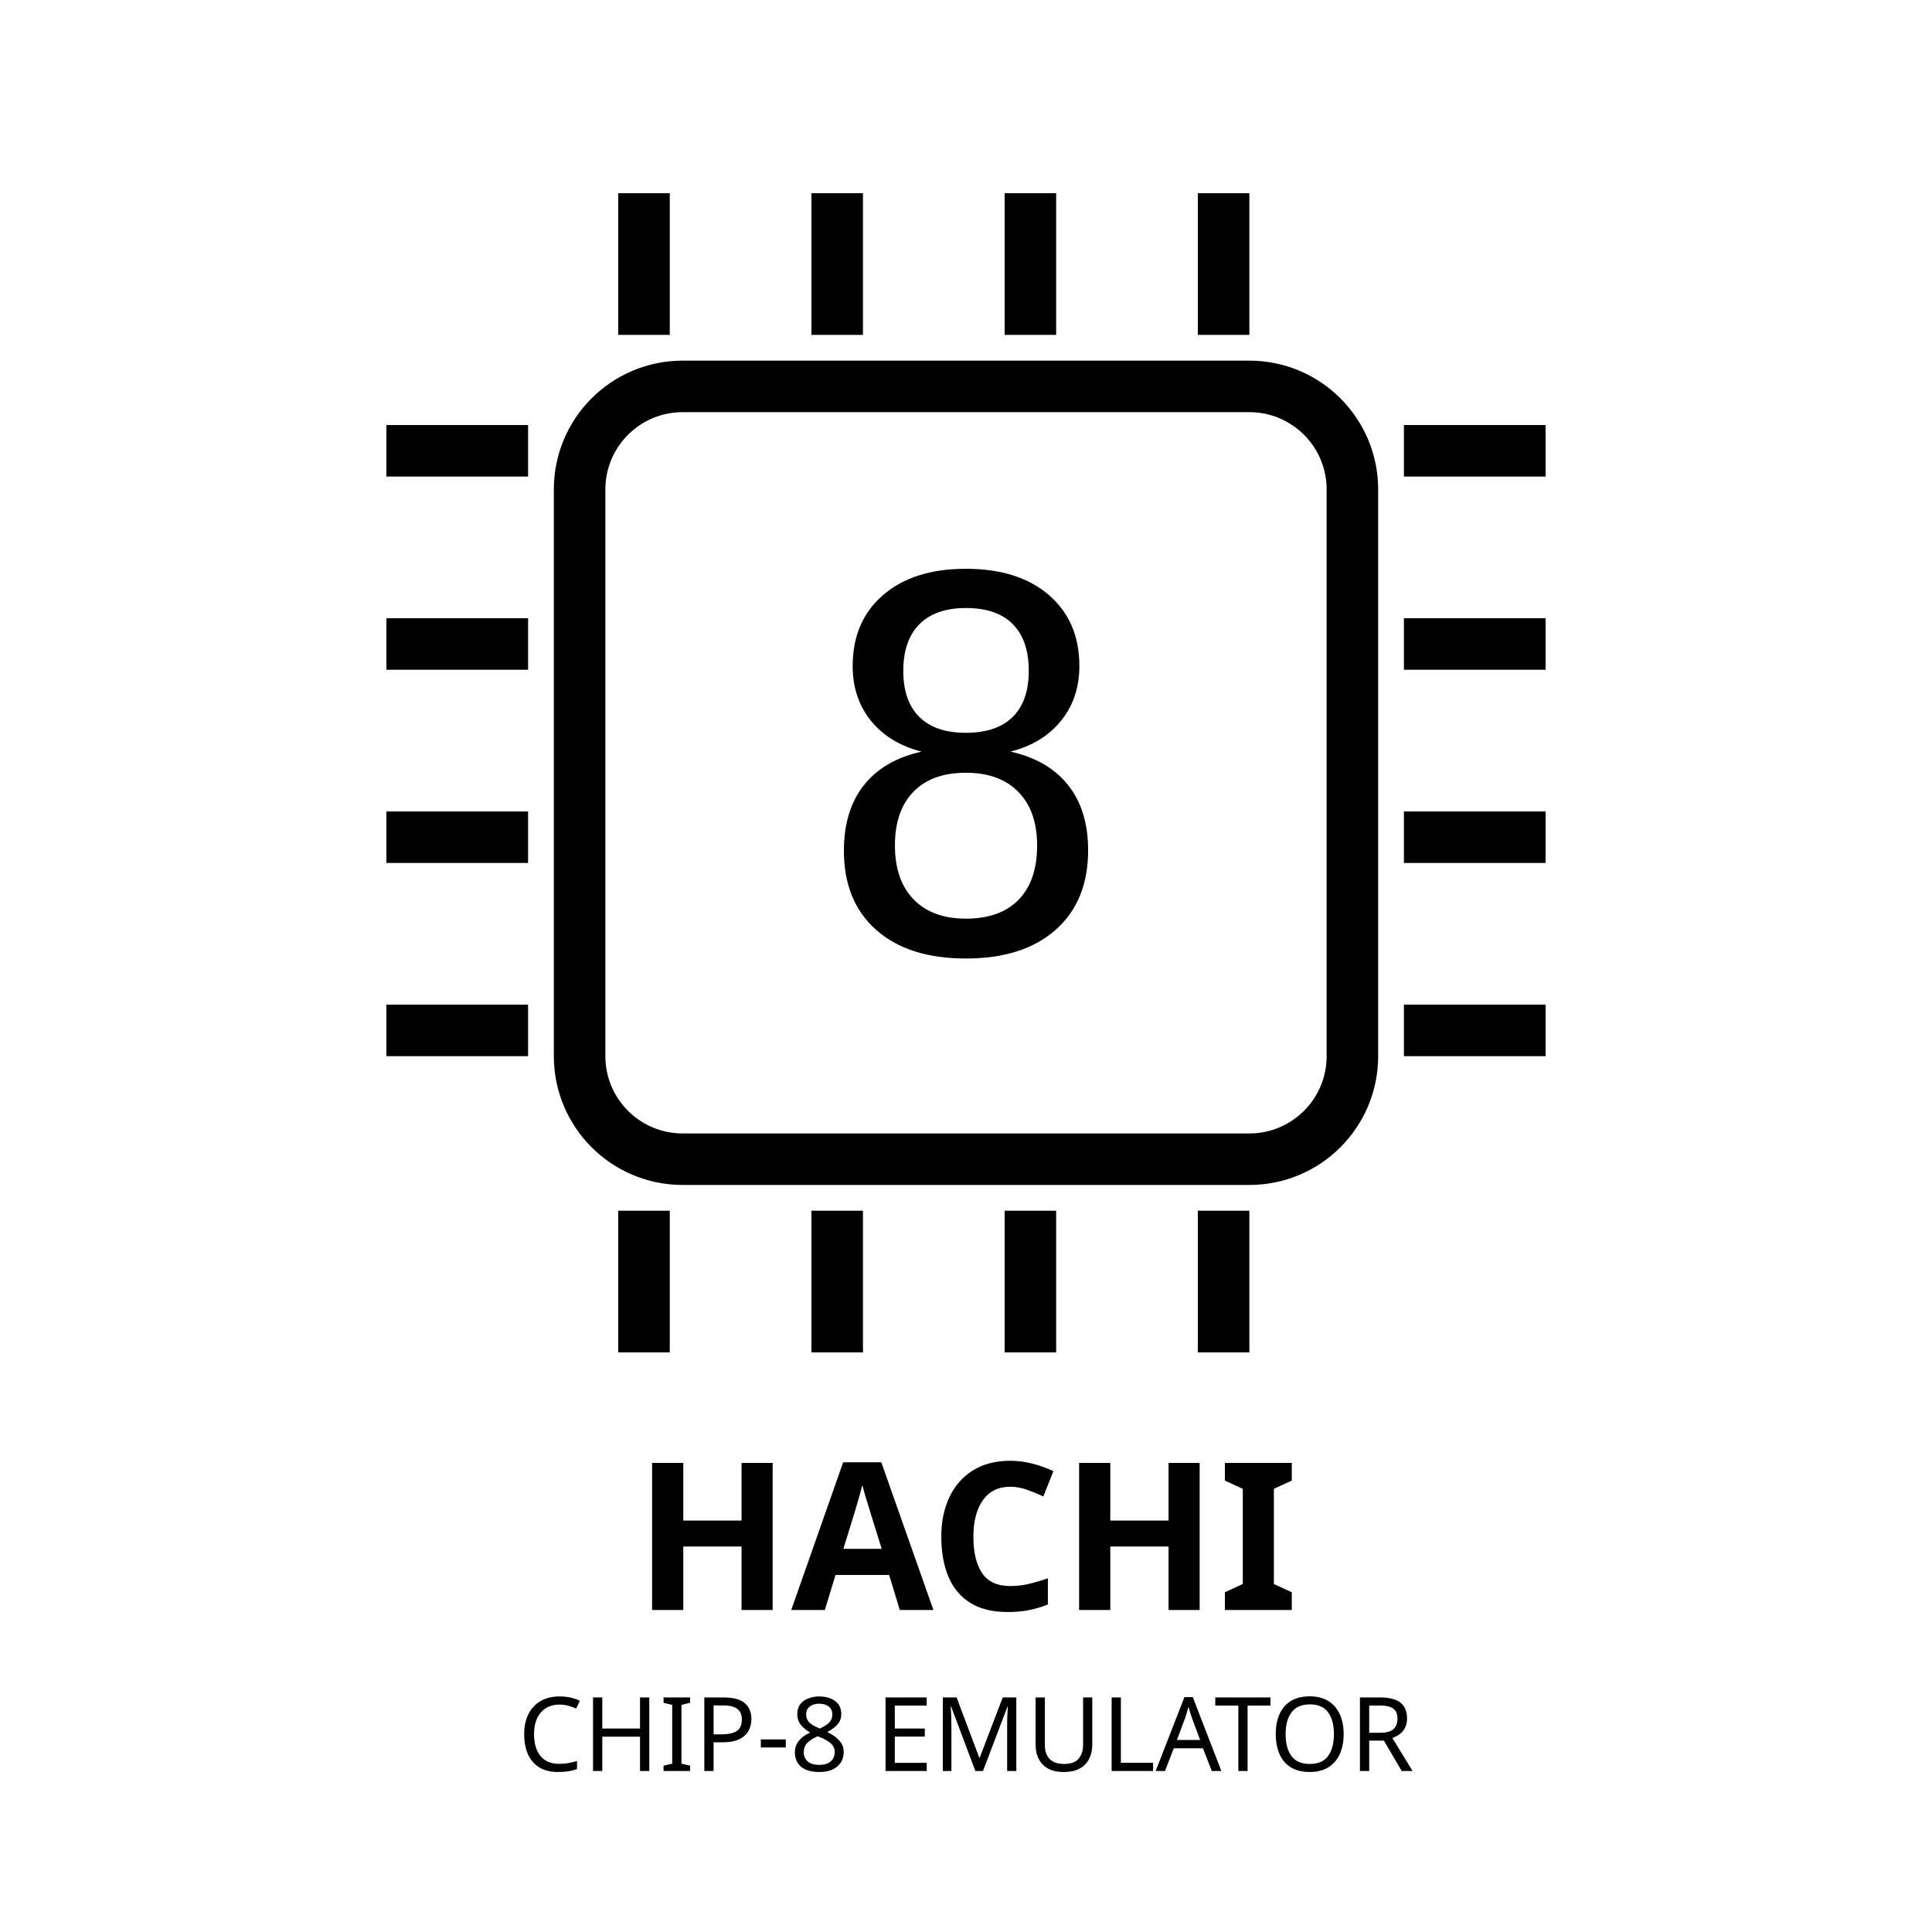
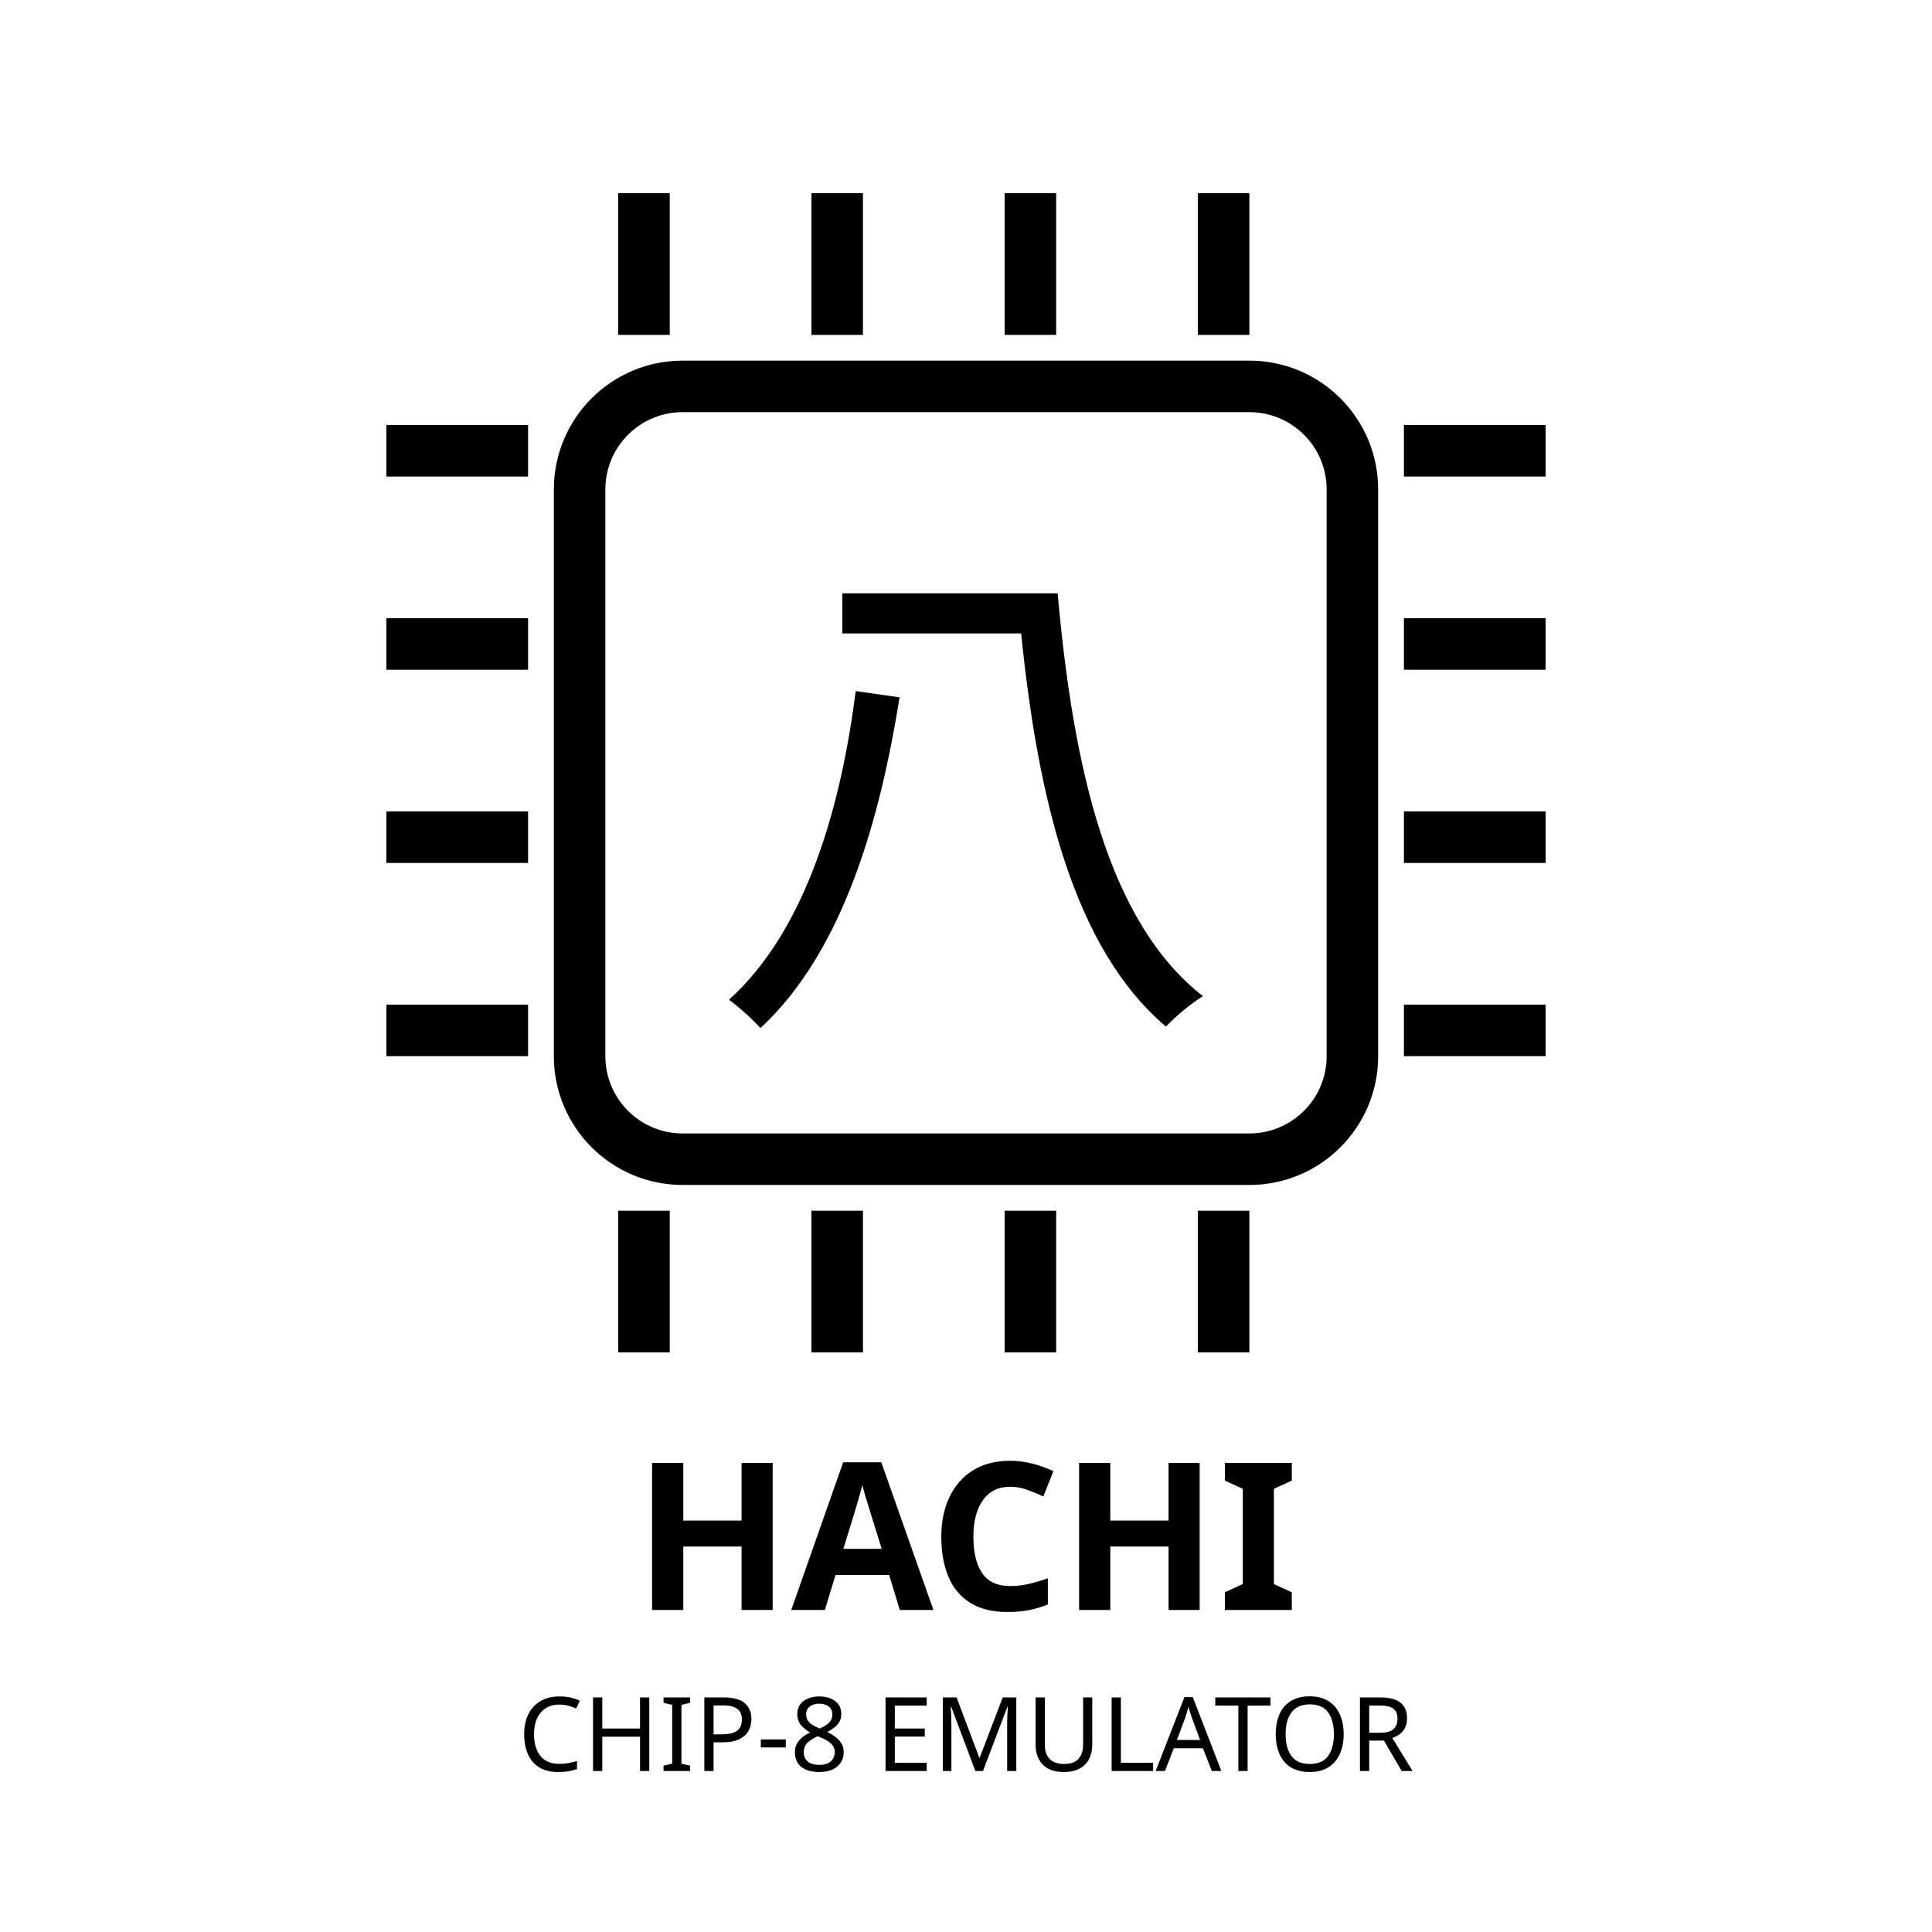
<svg xmlns="http://www.w3.org/2000/svg" width="300" height="300" viewBox="0 0 300 300" fill="none">
  <rect x="90" y="60" width="120" height="120" rx="16" stroke="black" stroke-width="8" />
  <g stroke="black" stroke-width="8">
    <line x1="82" y1="70" x2="60" y2="70" />
    <line x1="82" y1="100" x2="60" y2="100" />
    <line x1="82" y1="130" x2="60" y2="130" />
    <line x1="82" y1="160" x2="60" y2="160" />
    <line x1="218" y1="70" x2="240" y2="70" />
    <line x1="218" y1="100" x2="240" y2="100" />
    <line x1="218" y1="130" x2="240" y2="130" />
    <line x1="218" y1="160" x2="240" y2="160" />
    <line x1="100" y1="52" x2="100" y2="30" />
    <line x1="130" y1="52" x2="130" y2="30" />
    <line x1="160" y1="52" x2="160" y2="30" />
    <line x1="190" y1="52" x2="190" y2="30" />
    <line x1="100" y1="188" x2="100" y2="210" />
    <line x1="130" y1="188" x2="130" y2="210" />
    <line x1="160" y1="188" x2="160" y2="210" />
    <line x1="190" y1="188" x2="190" y2="210" />
  </g>
-   <text x="150" y="125" text-anchor="middle" dominant-baseline="middle" font-size="80" font-family="monospace" fill="black">8</text>
+   <text x="150" y="125" text-anchor="middle" dominant-baseline="middle" font-size="80" font-family="serif" fill="black">八</text>
  <text x="150" y="250" text-anchor="middle" font-size="32" font-family="sans-serif" fill="black" font-weight="bold">HACHI</text>
  <text x="150" y="275" text-anchor="middle" font-size="16" font-family="sans-serif" fill="black">CHIP-8 EMULATOR</text>
</svg>
